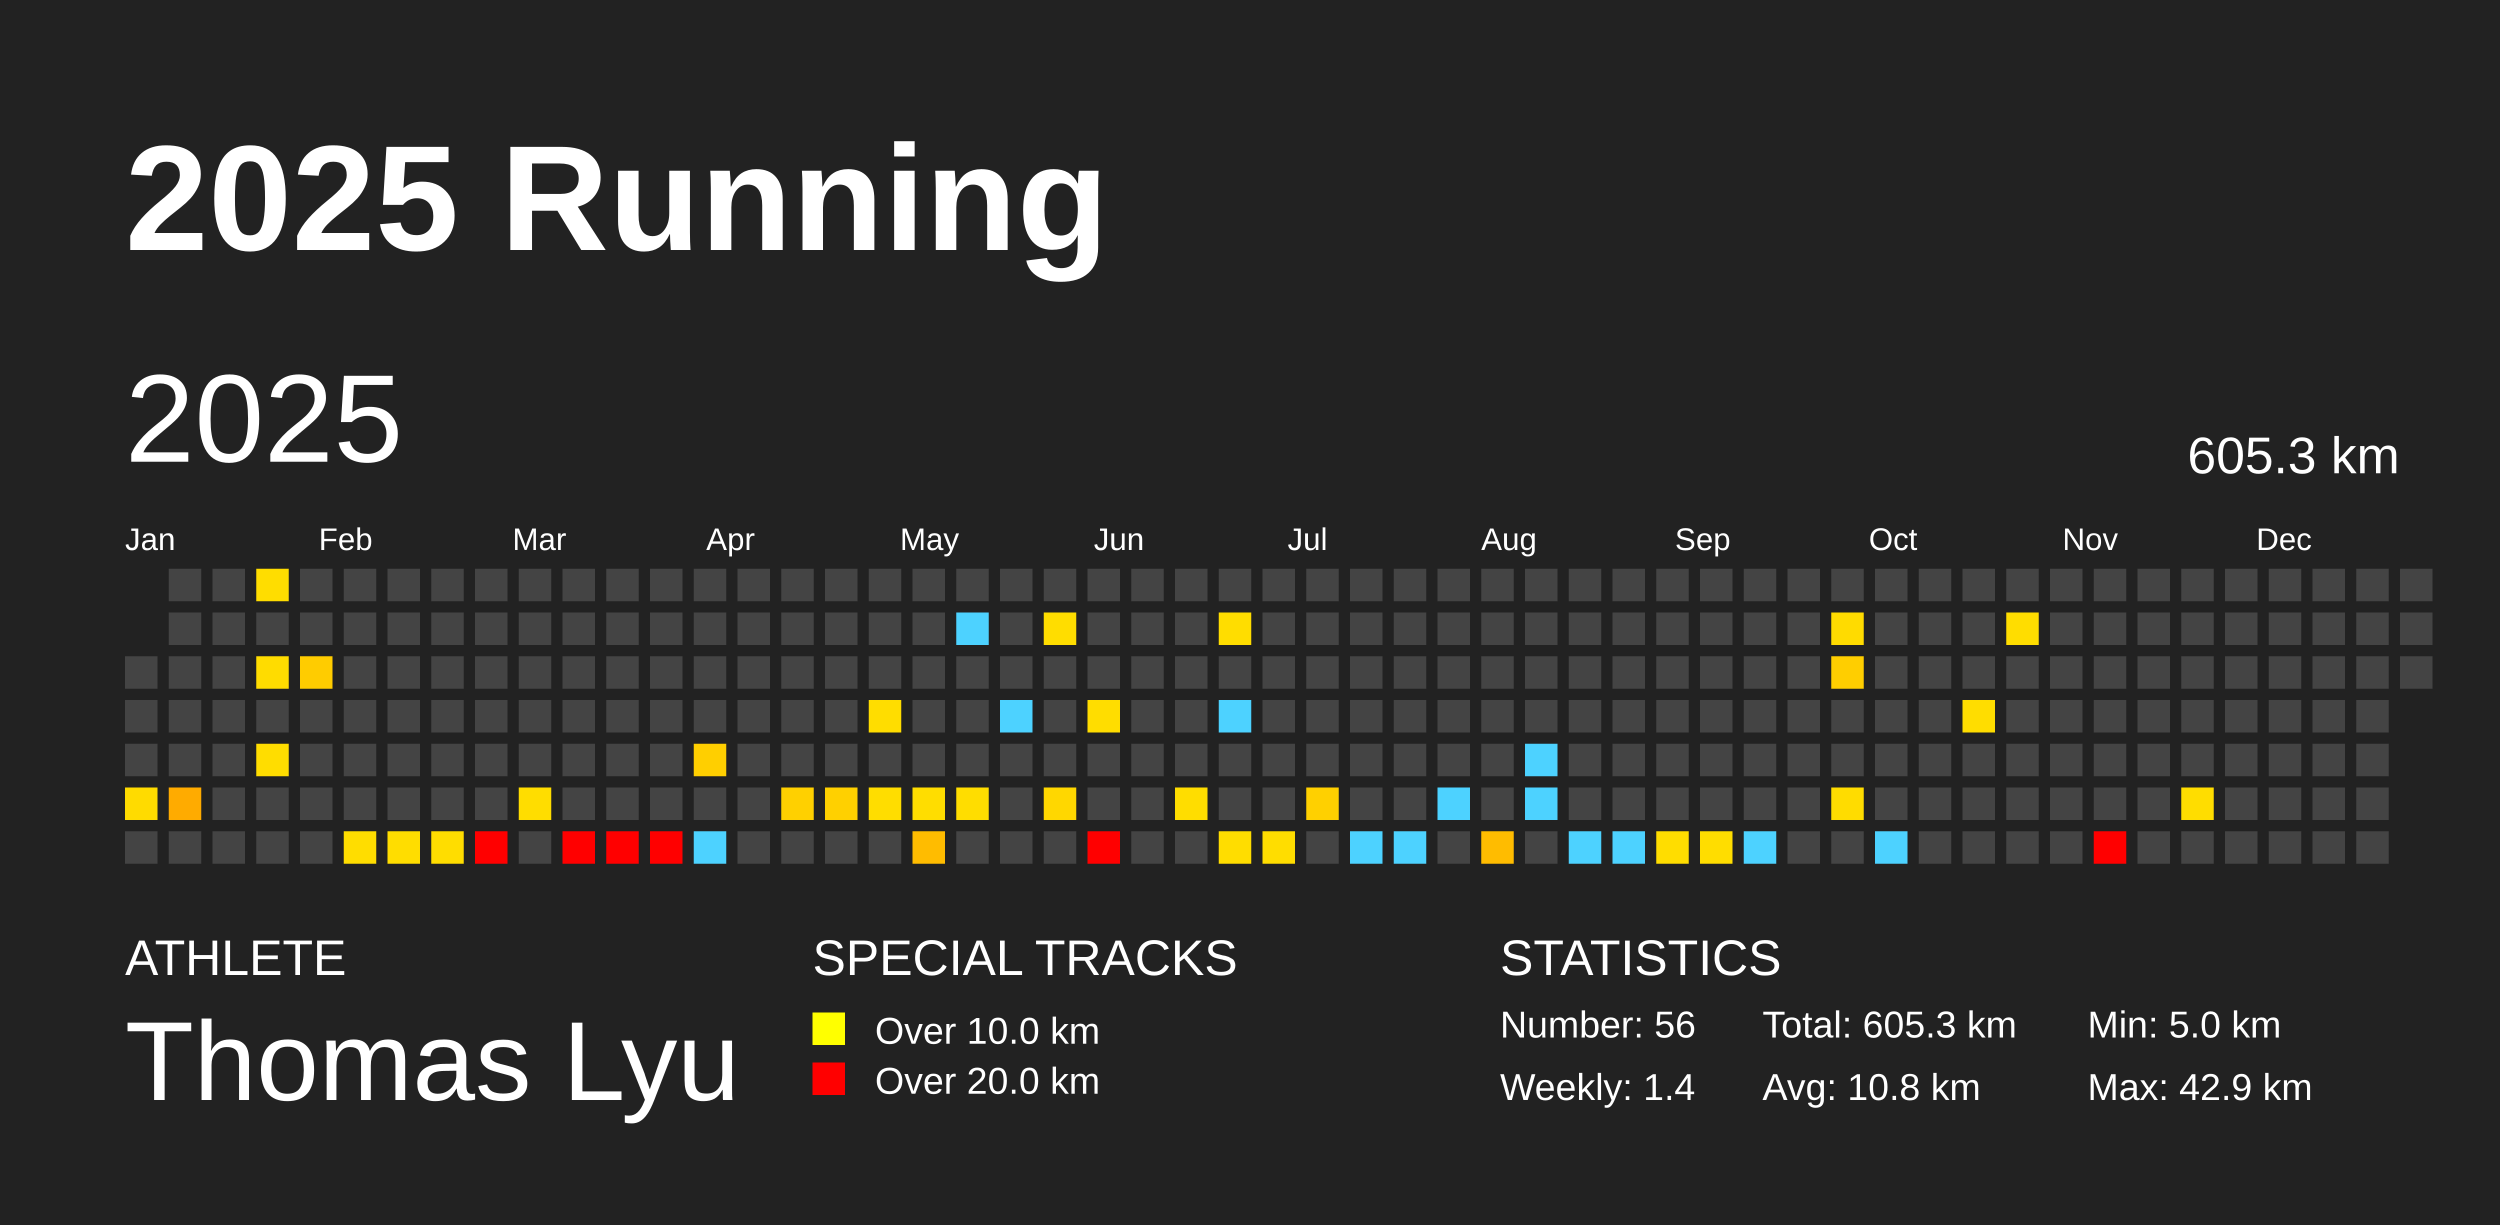
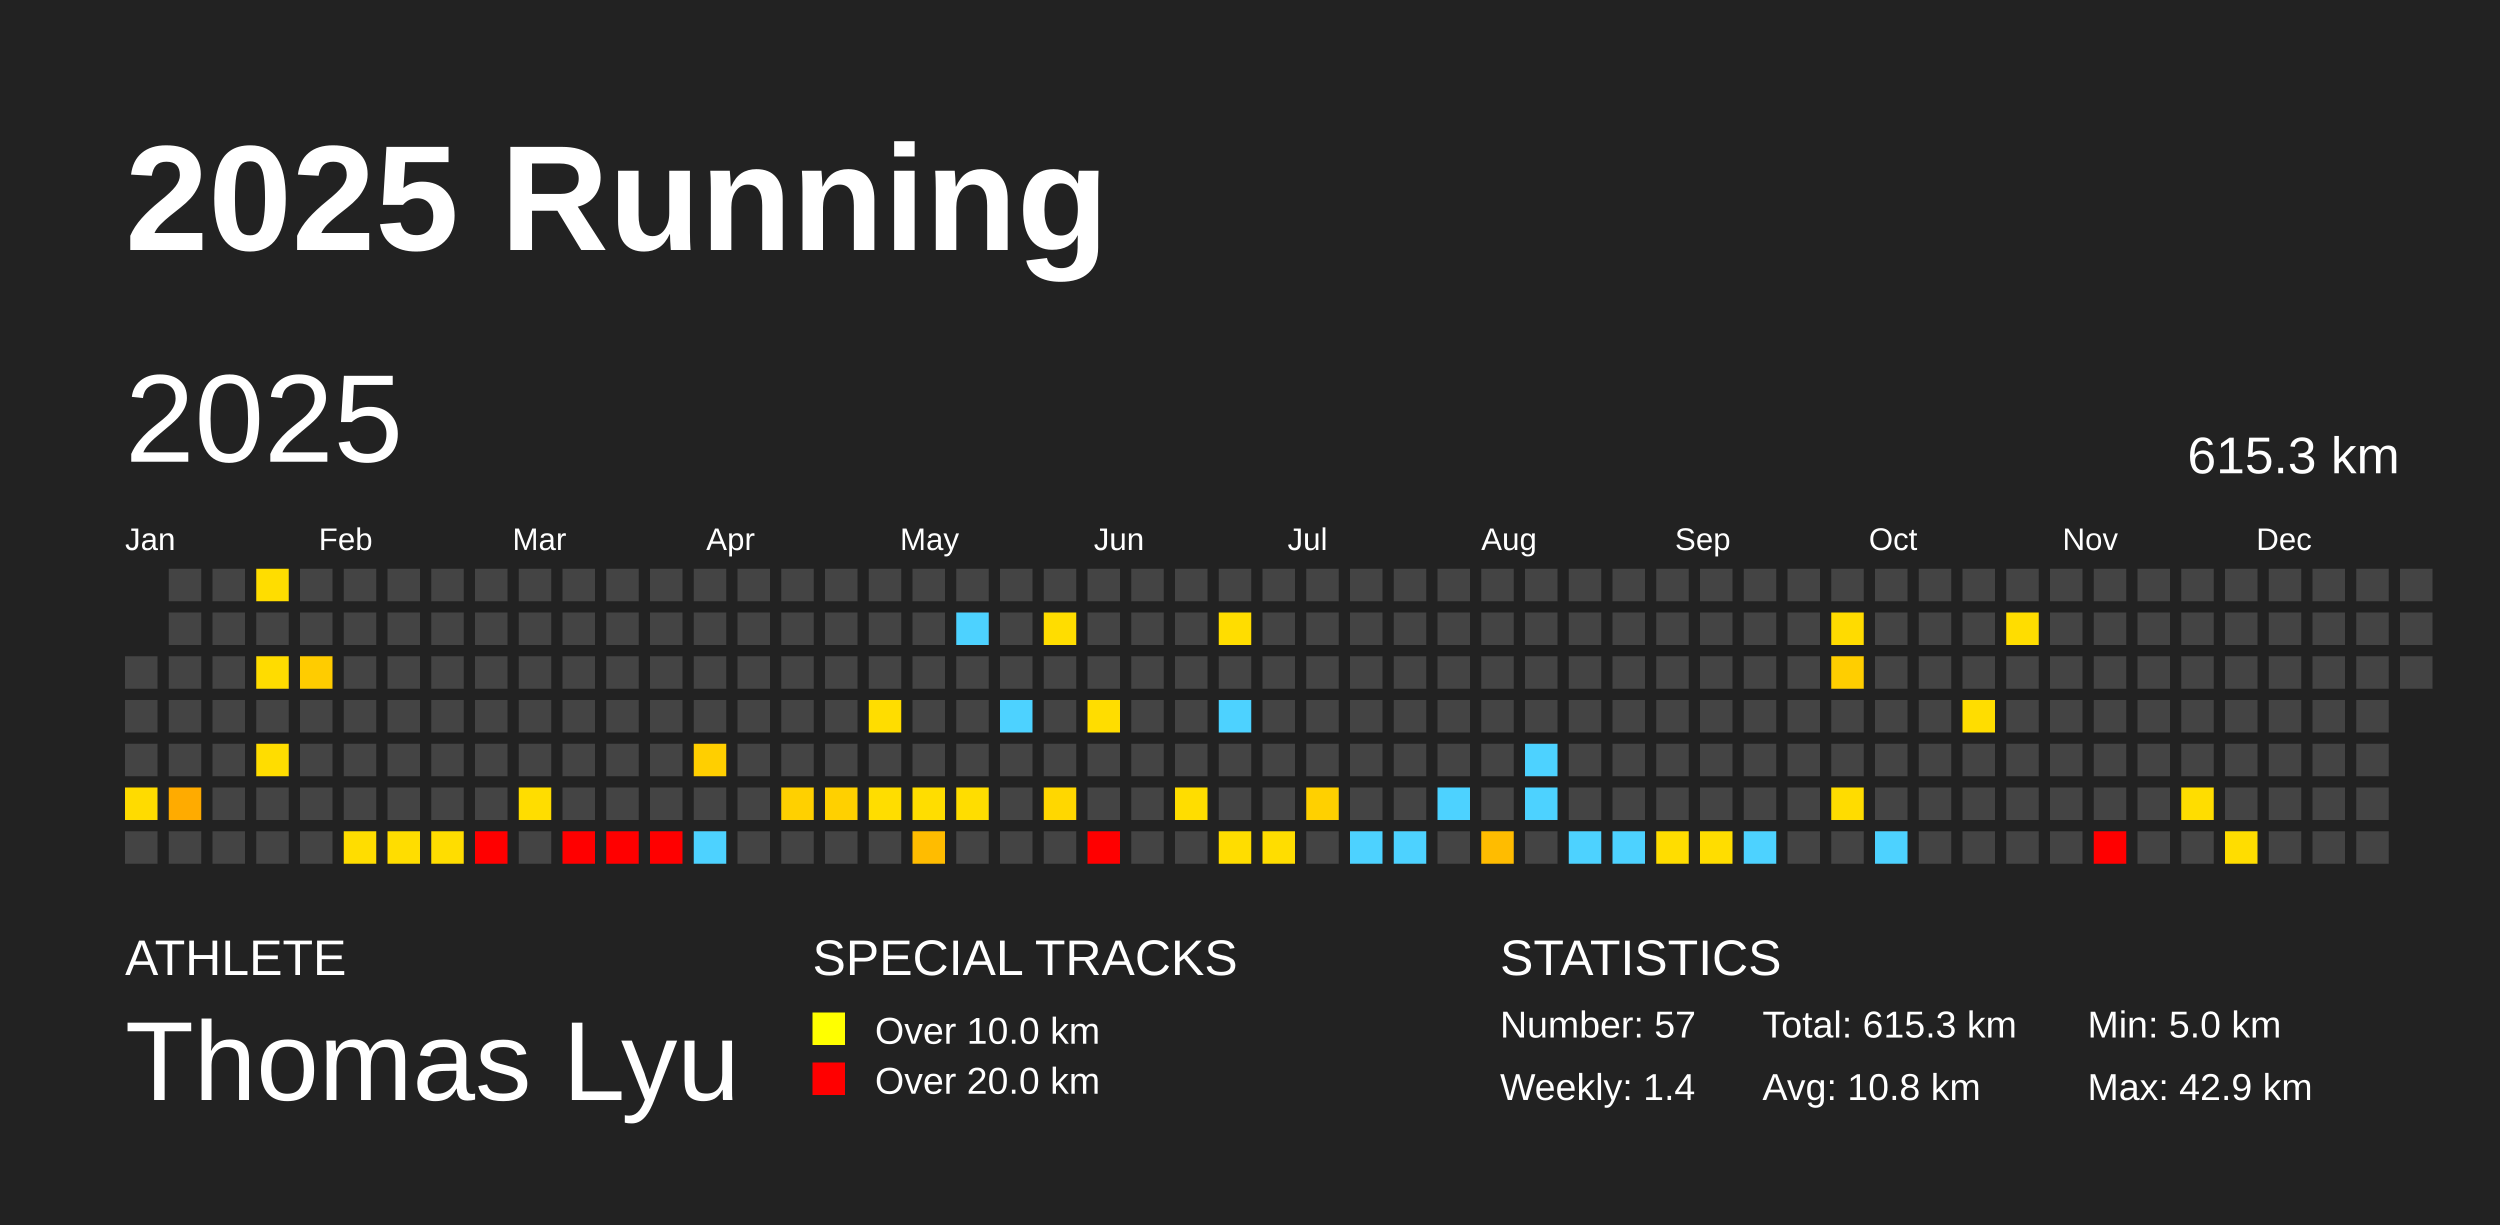
<svg xmlns="http://www.w3.org/2000/svg" baseProfile="full" height="98mm" version="1.1" viewBox="0,0,200,98" width="200mm">
  <defs />
  <rect fill="#222222" height="98" width="200" x="0" y="0" />
  <text fill="#FFFFFF" style="font-size:12px; font-family:Arial; font-weight:bold;" x="10" y="20">2025 Running</text>
  <text fill="#FFFFFF" style="font-size:4px; font-family:Arial" x="10" y="78">ATHLETE</text>
  <text fill="#FFFFFF" style="font-size:9px; font-family:Arial" x="10" y="88">Thomas Lyu</text>
  <text fill="#FFFFFF" style="font-size:4px; font-family:Arial" x="65" y="78">SPECIAL TRACKS</text>
  <rect fill="yellow" height="2.6" width="2.6" x="65" y="81" />
  <text fill="#FFFFFF" style="font-size:3px; font-family:Arial" x="70" y="83.5">Over 10.0 km</text>
  <rect fill="red" height="2.6" width="2.6" x="65" y="85" />
  <text fill="#FFFFFF" style="font-size:3px; font-family:Arial" x="70" y="87.5">Over 20.0 km</text>
  <text fill="#FFFFFF" style="font-size:4px; font-family:Arial" x="120" y="78">STATISTICS</text>
-   <text fill="#FFFFFF" style="font-size:3px; font-family:Arial" x="120" y="83">Number: 56</text>
+   <text fill="#FFFFFF" style="font-size:3px; font-family:Arial" x="120" y="83">Number: 57</text>
  <text fill="#FFFFFF" style="font-size:3px; font-family:Arial" x="120" y="88">Weekly: 1.4</text>
-   <text fill="#FFFFFF" style="font-size:3px; font-family:Arial" x="141" y="83">Total: 605.3 km</text>
+   <text fill="#FFFFFF" style="font-size:3px; font-family:Arial" x="141" y="83">Total: 615.3 km</text>
  <text fill="#FFFFFF" style="font-size:3px; font-family:Arial" x="141" y="88">Avg: 10.8 km</text>
  <text fill="#FFFFFF" style="font-size:3px; font-family:Arial" x="167" y="83">Min: 5.0 km</text>
  <text fill="#FFFFFF" style="font-size:3px; font-family:Arial" x="167" y="88">Max: 42.9 km</text>
  <text dominant-baseline="hanging" fill="#FFFFFF" style="font-size:10.0px; font-family:Arial;" x="10" y="30">2025</text>
-   <text dominant-baseline="hanging" fill="#FFFFFF" style="font-size:4.125px; font-family:Arial;" x="175" y="35">605.3 km</text>
+   <text dominant-baseline="hanging" fill="#FFFFFF" style="font-size:4.125px; font-family:Arial;" x="175" y="35">615.3 km</text>
  <text fill="#FFFFFF" style="font-size:2.5px; font-family:Arial" x="10.0" y="44">Jan</text>
  <text fill="#FFFFFF" style="font-size:2.5px; font-family:Arial" x="25.5" y="44">Feb</text>
  <text fill="#FFFFFF" style="font-size:2.5px; font-family:Arial" x="41.0" y="44">Mar</text>
  <text fill="#FFFFFF" style="font-size:2.5px; font-family:Arial" x="56.5" y="44">Apr</text>
  <text fill="#FFFFFF" style="font-size:2.5px; font-family:Arial" x="72.0" y="44">May</text>
  <text fill="#FFFFFF" style="font-size:2.5px; font-family:Arial" x="87.5" y="44">Jun</text>
  <text fill="#FFFFFF" style="font-size:2.5px; font-family:Arial" x="103.0" y="44">Jul</text>
  <text fill="#FFFFFF" style="font-size:2.5px; font-family:Arial" x="118.5" y="44">Aug</text>
  <text fill="#FFFFFF" style="font-size:2.5px; font-family:Arial" x="134.0" y="44">Sep</text>
  <text fill="#FFFFFF" style="font-size:2.5px; font-family:Arial" x="149.5" y="44">Oct</text>
  <text fill="#FFFFFF" style="font-size:2.5px; font-family:Arial" x="165.0" y="44">Nov</text>
  <text fill="#FFFFFF" style="font-size:2.5px; font-family:Arial" x="180.5" y="44">Dec</text>
  <rect fill="#444444" height="2.6" width="2.6" x="10.0" y="52.5" />
  <rect fill="#444444" height="2.6" width="2.6" x="10.0" y="56.0" />
  <rect fill="#444444" height="2.6" width="2.6" x="10.0" y="59.5" />
  <rect fill="#ffdb00" height="2.6" width="2.6" x="10.0" y="63.0" />
  <rect fill="#444444" height="2.6" width="2.6" x="10.0" y="66.5" />
  <rect fill="#444444" height="2.6" width="2.6" x="13.5" y="45.5" />
  <rect fill="#444444" height="2.6" width="2.6" x="13.5" y="49.0" />
  <rect fill="#444444" height="2.6" width="2.6" x="13.5" y="52.5" />
  <rect fill="#444444" height="2.6" width="2.6" x="13.5" y="56.0" />
  <rect fill="#444444" height="2.6" width="2.6" x="13.5" y="59.5" />
  <rect fill="#ffab00" height="2.6" width="2.6" x="13.5" y="63.0" />
  <rect fill="#444444" height="2.6" width="2.6" x="13.5" y="66.5" />
  <rect fill="#444444" height="2.6" width="2.6" x="17.0" y="45.5" />
  <rect fill="#444444" height="2.6" width="2.6" x="17.0" y="49.0" />
  <rect fill="#444444" height="2.6" width="2.6" x="17.0" y="52.5" />
  <rect fill="#444444" height="2.6" width="2.6" x="17.0" y="56.0" />
  <rect fill="#444444" height="2.6" width="2.6" x="17.0" y="59.5" />
  <rect fill="#444444" height="2.6" width="2.6" x="17.0" y="63.0" />
  <rect fill="#444444" height="2.6" width="2.6" x="17.0" y="66.5" />
  <rect fill="#ffdd00" height="2.6" width="2.6" x="20.5" y="45.5" />
  <rect fill="#444444" height="2.6" width="2.6" x="20.5" y="49.0" />
  <rect fill="#ffdc00" height="2.6" width="2.6" x="20.5" y="52.5" />
  <rect fill="#444444" height="2.6" width="2.6" x="20.5" y="56.0" />
  <rect fill="#ffdd00" height="2.6" width="2.6" x="20.5" y="59.5" />
  <rect fill="#444444" height="2.6" width="2.6" x="20.5" y="63.0" />
  <rect fill="#444444" height="2.6" width="2.6" x="20.5" y="66.5" />
  <rect fill="#444444" height="2.6" width="2.6" x="24.0" y="45.5" />
  <rect fill="#444444" height="2.6" width="2.6" x="24.0" y="49.0" />
  <rect fill="#ffcc00" height="2.6" width="2.6" x="24.0" y="52.5" />
  <rect fill="#444444" height="2.6" width="2.6" x="24.0" y="56.0" />
  <rect fill="#444444" height="2.6" width="2.6" x="24.0" y="59.5" />
  <rect fill="#444444" height="2.6" width="2.6" x="24.0" y="63.0" />
  <rect fill="#444444" height="2.6" width="2.6" x="24.0" y="66.5" />
  <rect fill="#444444" height="2.6" width="2.6" x="27.5" y="45.5" />
  <rect fill="#444444" height="2.6" width="2.6" x="27.5" y="49.0" />
  <rect fill="#444444" height="2.6" width="2.6" x="27.5" y="52.5" />
  <rect fill="#444444" height="2.6" width="2.6" x="27.5" y="56.0" />
  <rect fill="#444444" height="2.6" width="2.6" x="27.5" y="59.5" />
  <rect fill="#444444" height="2.6" width="2.6" x="27.5" y="63.0" />
  <rect fill="#ffdd00" height="2.6" width="2.6" x="27.5" y="66.5" />
  <rect fill="#444444" height="2.6" width="2.6" x="31.0" y="45.5" />
  <rect fill="#444444" height="2.6" width="2.6" x="31.0" y="49.0" />
  <rect fill="#444444" height="2.6" width="2.6" x="31.0" y="52.5" />
  <rect fill="#444444" height="2.6" width="2.6" x="31.0" y="56.0" />
  <rect fill="#444444" height="2.6" width="2.6" x="31.0" y="59.5" />
  <rect fill="#444444" height="2.6" width="2.6" x="31.0" y="63.0" />
  <rect fill="#ffdd00" height="2.6" width="2.6" x="31.0" y="66.5" />
  <rect fill="#444444" height="2.6" width="2.6" x="34.5" y="45.5" />
  <rect fill="#444444" height="2.6" width="2.6" x="34.5" y="49.0" />
  <rect fill="#444444" height="2.6" width="2.6" x="34.5" y="52.5" />
  <rect fill="#444444" height="2.6" width="2.6" x="34.5" y="56.0" />
  <rect fill="#444444" height="2.6" width="2.6" x="34.5" y="59.5" />
  <rect fill="#444444" height="2.6" width="2.6" x="34.5" y="63.0" />
  <rect fill="#ffdd00" height="2.6" width="2.6" x="34.5" y="66.5" />
  <rect fill="#444444" height="2.6" width="2.6" x="38.0" y="45.5" />
  <rect fill="#444444" height="2.6" width="2.6" x="38.0" y="49.0" />
  <rect fill="#444444" height="2.6" width="2.6" x="38.0" y="52.5" />
  <rect fill="#444444" height="2.6" width="2.6" x="38.0" y="56.0" />
  <rect fill="#444444" height="2.6" width="2.6" x="38.0" y="59.5" />
  <rect fill="#444444" height="2.6" width="2.6" x="38.0" y="63.0" />
  <rect fill="red" height="2.6" width="2.6" x="38.0" y="66.5" />
  <rect fill="#444444" height="2.6" width="2.6" x="41.5" y="45.5" />
  <rect fill="#444444" height="2.6" width="2.6" x="41.5" y="49.0" />
  <rect fill="#444444" height="2.6" width="2.6" x="41.5" y="52.5" />
  <rect fill="#444444" height="2.6" width="2.6" x="41.5" y="56.0" />
  <rect fill="#444444" height="2.6" width="2.6" x="41.5" y="59.5" />
  <rect fill="#ffdd00" height="2.6" width="2.6" x="41.5" y="63.0" />
  <rect fill="#444444" height="2.6" width="2.6" x="41.5" y="66.5" />
  <rect fill="#444444" height="2.6" width="2.6" x="45.0" y="45.5" />
  <rect fill="#444444" height="2.6" width="2.6" x="45.0" y="49.0" />
  <rect fill="#444444" height="2.6" width="2.6" x="45.0" y="52.5" />
  <rect fill="#444444" height="2.6" width="2.6" x="45.0" y="56.0" />
  <rect fill="#444444" height="2.6" width="2.6" x="45.0" y="59.5" />
  <rect fill="#444444" height="2.6" width="2.6" x="45.0" y="63.0" />
  <rect fill="red" height="2.6" width="2.6" x="45.0" y="66.5" />
  <rect fill="#444444" height="2.6" width="2.6" x="48.5" y="45.5" />
  <rect fill="#444444" height="2.6" width="2.6" x="48.5" y="49.0" />
  <rect fill="#444444" height="2.6" width="2.6" x="48.5" y="52.5" />
  <rect fill="#444444" height="2.6" width="2.6" x="48.5" y="56.0" />
  <rect fill="#444444" height="2.6" width="2.6" x="48.5" y="59.5" />
  <rect fill="#444444" height="2.6" width="2.6" x="48.5" y="63.0" />
  <rect fill="red" height="2.6" width="2.6" x="48.5" y="66.5" />
  <rect fill="#444444" height="2.6" width="2.6" x="52.0" y="45.5" />
  <rect fill="#444444" height="2.6" width="2.6" x="52.0" y="49.0" />
  <rect fill="#444444" height="2.6" width="2.6" x="52.0" y="52.5" />
  <rect fill="#444444" height="2.6" width="2.6" x="52.0" y="56.0" />
  <rect fill="#444444" height="2.6" width="2.6" x="52.0" y="59.5" />
  <rect fill="#444444" height="2.6" width="2.6" x="52.0" y="63.0" />
  <rect fill="red" height="2.6" width="2.6" x="52.0" y="66.5" />
  <rect fill="#444444" height="2.6" width="2.6" x="55.5" y="45.5" />
  <rect fill="#444444" height="2.6" width="2.6" x="55.5" y="49.0" />
  <rect fill="#444444" height="2.6" width="2.6" x="55.5" y="52.5" />
  <rect fill="#444444" height="2.6" width="2.6" x="55.5" y="56.0" />
  <rect fill="#ffcf00" height="2.6" width="2.6" x="55.5" y="59.5" />
  <rect fill="#444444" height="2.6" width="2.6" x="55.5" y="63.0" />
  <rect fill="#4dd2ff" height="2.6" width="2.6" x="55.5" y="66.5" />
  <rect fill="#444444" height="2.6" width="2.6" x="59.0" y="45.5" />
  <rect fill="#444444" height="2.6" width="2.6" x="59.0" y="49.0" />
  <rect fill="#444444" height="2.6" width="2.6" x="59.0" y="52.5" />
  <rect fill="#444444" height="2.6" width="2.6" x="59.0" y="56.0" />
  <rect fill="#444444" height="2.6" width="2.6" x="59.0" y="59.5" />
  <rect fill="#444444" height="2.6" width="2.6" x="59.0" y="63.0" />
  <rect fill="#444444" height="2.6" width="2.6" x="59.0" y="66.5" />
  <rect fill="#444444" height="2.6" width="2.6" x="62.5" y="45.5" />
  <rect fill="#444444" height="2.6" width="2.6" x="62.5" y="49.0" />
  <rect fill="#444444" height="2.6" width="2.6" x="62.5" y="52.5" />
  <rect fill="#444444" height="2.6" width="2.6" x="62.5" y="56.0" />
  <rect fill="#444444" height="2.6" width="2.6" x="62.5" y="59.5" />
  <rect fill="#ffd000" height="2.6" width="2.6" x="62.5" y="63.0" />
  <rect fill="#444444" height="2.6" width="2.6" x="62.5" y="66.5" />
  <rect fill="#444444" height="2.6" width="2.6" x="66.0" y="45.5" />
  <rect fill="#444444" height="2.6" width="2.6" x="66.0" y="49.0" />
  <rect fill="#444444" height="2.6" width="2.6" x="66.0" y="52.5" />
  <rect fill="#444444" height="2.6" width="2.6" x="66.0" y="56.0" />
  <rect fill="#444444" height="2.6" width="2.6" x="66.0" y="59.5" />
  <rect fill="#ffd000" height="2.6" width="2.6" x="66.0" y="63.0" />
  <rect fill="#444444" height="2.6" width="2.6" x="66.0" y="66.5" />
  <rect fill="#444444" height="2.6" width="2.6" x="69.5" y="45.5" />
  <rect fill="#444444" height="2.6" width="2.6" x="69.5" y="49.0" />
  <rect fill="#444444" height="2.6" width="2.6" x="69.5" y="52.5" />
  <rect fill="#ffdd00" height="2.6" width="2.6" x="69.5" y="56.0" />
  <rect fill="#444444" height="2.6" width="2.6" x="69.5" y="59.5" />
  <rect fill="#ffdd00" height="2.6" width="2.6" x="69.5" y="63.0" />
  <rect fill="#444444" height="2.6" width="2.6" x="69.5" y="66.5" />
  <rect fill="#444444" height="2.6" width="2.6" x="73.0" y="45.5" />
  <rect fill="#444444" height="2.6" width="2.6" x="73.0" y="49.0" />
  <rect fill="#444444" height="2.6" width="2.6" x="73.0" y="52.5" />
  <rect fill="#444444" height="2.6" width="2.6" x="73.0" y="56.0" />
  <rect fill="#444444" height="2.6" width="2.6" x="73.0" y="59.5" />
  <rect fill="#ffdd00" height="2.6" width="2.6" x="73.0" y="63.0" />
  <rect fill="#ffbc00" height="2.6" width="2.6" x="73.0" y="66.5" />
  <rect fill="#444444" height="2.6" width="2.6" x="76.5" y="45.5" />
  <rect fill="#4dd2ff" height="2.6" width="2.6" x="76.5" y="49.0" />
  <rect fill="#444444" height="2.6" width="2.6" x="76.5" y="52.5" />
  <rect fill="#444444" height="2.6" width="2.6" x="76.5" y="56.0" />
  <rect fill="#444444" height="2.6" width="2.6" x="76.5" y="59.5" />
  <rect fill="#ffdd00" height="2.6" width="2.6" x="76.5" y="63.0" />
  <rect fill="#444444" height="2.6" width="2.6" x="76.5" y="66.5" />
  <rect fill="#444444" height="2.6" width="2.6" x="80.0" y="45.5" />
  <rect fill="#444444" height="2.6" width="2.6" x="80.0" y="49.0" />
  <rect fill="#444444" height="2.6" width="2.6" x="80.0" y="52.5" />
  <rect fill="#4dd2ff" height="2.6" width="2.6" x="80.0" y="56.0" />
  <rect fill="#444444" height="2.6" width="2.6" x="80.0" y="59.5" />
  <rect fill="#444444" height="2.6" width="2.6" x="80.0" y="63.0" />
  <rect fill="#444444" height="2.6" width="2.6" x="80.0" y="66.5" />
  <rect fill="#444444" height="2.6" width="2.6" x="83.5" y="45.5" />
  <rect fill="#ffdd00" height="2.6" width="2.6" x="83.5" y="49.0" />
  <rect fill="#444444" height="2.6" width="2.6" x="83.5" y="52.5" />
  <rect fill="#444444" height="2.6" width="2.6" x="83.5" y="56.0" />
  <rect fill="#444444" height="2.6" width="2.6" x="83.5" y="59.5" />
  <rect fill="#ffd700" height="2.6" width="2.6" x="83.5" y="63.0" />
  <rect fill="#444444" height="2.6" width="2.6" x="83.5" y="66.5" />
  <rect fill="#444444" height="2.6" width="2.6" x="87.0" y="45.5" />
  <rect fill="#444444" height="2.6" width="2.6" x="87.0" y="49.0" />
  <rect fill="#444444" height="2.6" width="2.6" x="87.0" y="52.5" />
  <rect fill="#ffdd00" height="2.6" width="2.6" x="87.0" y="56.0" />
  <rect fill="#444444" height="2.6" width="2.6" x="87.0" y="59.5" />
  <rect fill="#444444" height="2.6" width="2.6" x="87.0" y="63.0" />
  <rect fill="red" height="2.6" width="2.6" x="87.0" y="66.5" />
  <rect fill="#444444" height="2.6" width="2.6" x="90.5" y="45.5" />
  <rect fill="#444444" height="2.6" width="2.6" x="90.5" y="49.0" />
  <rect fill="#444444" height="2.6" width="2.6" x="90.5" y="52.5" />
  <rect fill="#444444" height="2.6" width="2.6" x="90.5" y="56.0" />
  <rect fill="#444444" height="2.6" width="2.6" x="90.5" y="59.5" />
  <rect fill="#444444" height="2.6" width="2.6" x="90.5" y="63.0" />
  <rect fill="#444444" height="2.6" width="2.6" x="90.5" y="66.5" />
  <rect fill="#444444" height="2.6" width="2.6" x="94.0" y="45.5" />
  <rect fill="#444444" height="2.6" width="2.6" x="94.0" y="49.0" />
  <rect fill="#444444" height="2.6" width="2.6" x="94.0" y="52.5" />
  <rect fill="#444444" height="2.6" width="2.6" x="94.0" y="56.0" />
  <rect fill="#444444" height="2.6" width="2.6" x="94.0" y="59.5" />
  <rect fill="#ffdd00" height="2.6" width="2.6" x="94.0" y="63.0" />
  <rect fill="#444444" height="2.6" width="2.6" x="94.0" y="66.5" />
  <rect fill="#444444" height="2.6" width="2.6" x="97.5" y="45.5" />
  <rect fill="#ffdd00" height="2.6" width="2.6" x="97.5" y="49.0" />
  <rect fill="#444444" height="2.6" width="2.6" x="97.5" y="52.5" />
  <rect fill="#4dd2ff" height="2.6" width="2.6" x="97.5" y="56.0" />
  <rect fill="#444444" height="2.6" width="2.6" x="97.5" y="59.5" />
  <rect fill="#444444" height="2.6" width="2.6" x="97.5" y="63.0" />
  <rect fill="#ffdd00" height="2.6" width="2.6" x="97.5" y="66.5" />
  <rect fill="#444444" height="2.6" width="2.6" x="101.0" y="45.5" />
  <rect fill="#444444" height="2.6" width="2.6" x="101.0" y="49.0" />
  <rect fill="#444444" height="2.6" width="2.6" x="101.0" y="52.5" />
  <rect fill="#444444" height="2.6" width="2.6" x="101.0" y="56.0" />
  <rect fill="#444444" height="2.6" width="2.6" x="101.0" y="59.5" />
  <rect fill="#444444" height="2.6" width="2.6" x="101.0" y="63.0" />
  <rect fill="#ffdd00" height="2.6" width="2.6" x="101.0" y="66.5" />
  <rect fill="#444444" height="2.6" width="2.6" x="104.5" y="45.5" />
  <rect fill="#444444" height="2.6" width="2.6" x="104.5" y="49.0" />
  <rect fill="#444444" height="2.6" width="2.6" x="104.5" y="52.5" />
  <rect fill="#444444" height="2.6" width="2.6" x="104.5" y="56.0" />
  <rect fill="#444444" height="2.6" width="2.6" x="104.5" y="59.5" />
  <rect fill="#ffd000" height="2.6" width="2.6" x="104.5" y="63.0" />
  <rect fill="#444444" height="2.6" width="2.6" x="104.5" y="66.5" />
  <rect fill="#444444" height="2.6" width="2.6" x="108.0" y="45.5" />
  <rect fill="#444444" height="2.6" width="2.6" x="108.0" y="49.0" />
  <rect fill="#444444" height="2.6" width="2.6" x="108.0" y="52.5" />
  <rect fill="#444444" height="2.6" width="2.6" x="108.0" y="56.0" />
  <rect fill="#444444" height="2.6" width="2.6" x="108.0" y="59.5" />
  <rect fill="#444444" height="2.6" width="2.6" x="108.0" y="63.0" />
  <rect fill="#4dd2ff" height="2.6" width="2.6" x="108.0" y="66.5" />
  <rect fill="#444444" height="2.6" width="2.6" x="111.5" y="45.5" />
  <rect fill="#444444" height="2.6" width="2.6" x="111.5" y="49.0" />
  <rect fill="#444444" height="2.6" width="2.6" x="111.5" y="52.5" />
  <rect fill="#444444" height="2.6" width="2.6" x="111.5" y="56.0" />
  <rect fill="#444444" height="2.6" width="2.6" x="111.5" y="59.5" />
  <rect fill="#444444" height="2.6" width="2.6" x="111.5" y="63.0" />
  <rect fill="#4dd2ff" height="2.6" width="2.6" x="111.5" y="66.5" />
  <rect fill="#444444" height="2.6" width="2.6" x="115.0" y="45.5" />
  <rect fill="#444444" height="2.6" width="2.6" x="115.0" y="49.0" />
  <rect fill="#444444" height="2.6" width="2.6" x="115.0" y="52.5" />
  <rect fill="#444444" height="2.6" width="2.6" x="115.0" y="56.0" />
  <rect fill="#444444" height="2.6" width="2.6" x="115.0" y="59.5" />
  <rect fill="#4dd2ff" height="2.6" width="2.6" x="115.0" y="63.0" />
  <rect fill="#444444" height="2.6" width="2.6" x="115.0" y="66.5" />
  <rect fill="#444444" height="2.6" width="2.6" x="118.5" y="45.5" />
  <rect fill="#444444" height="2.6" width="2.6" x="118.5" y="49.0" />
  <rect fill="#444444" height="2.6" width="2.6" x="118.5" y="52.5" />
  <rect fill="#444444" height="2.6" width="2.6" x="118.5" y="56.0" />
  <rect fill="#444444" height="2.6" width="2.6" x="118.5" y="59.5" />
  <rect fill="#444444" height="2.6" width="2.6" x="118.5" y="63.0" />
  <rect fill="#ffbc00" height="2.6" width="2.6" x="118.5" y="66.5" />
  <rect fill="#444444" height="2.6" width="2.6" x="122.0" y="45.5" />
  <rect fill="#444444" height="2.6" width="2.6" x="122.0" y="49.0" />
  <rect fill="#444444" height="2.6" width="2.6" x="122.0" y="52.5" />
  <rect fill="#444444" height="2.6" width="2.6" x="122.0" y="56.0" />
  <rect fill="#4dd2ff" height="2.6" width="2.6" x="122.0" y="59.5" />
  <rect fill="#4dd2ff" height="2.6" width="2.6" x="122.0" y="63.0" />
  <rect fill="#444444" height="2.6" width="2.6" x="122.0" y="66.5" />
  <rect fill="#444444" height="2.6" width="2.6" x="125.5" y="45.5" />
  <rect fill="#444444" height="2.6" width="2.6" x="125.5" y="49.0" />
  <rect fill="#444444" height="2.6" width="2.6" x="125.5" y="52.5" />
  <rect fill="#444444" height="2.6" width="2.6" x="125.5" y="56.0" />
  <rect fill="#444444" height="2.6" width="2.6" x="125.5" y="59.5" />
  <rect fill="#444444" height="2.6" width="2.6" x="125.5" y="63.0" />
  <rect fill="#4dd2ff" height="2.6" width="2.6" x="125.5" y="66.5" />
  <rect fill="#444444" height="2.6" width="2.6" x="129.0" y="45.5" />
  <rect fill="#444444" height="2.6" width="2.6" x="129.0" y="49.0" />
  <rect fill="#444444" height="2.6" width="2.6" x="129.0" y="52.5" />
  <rect fill="#444444" height="2.6" width="2.6" x="129.0" y="56.0" />
  <rect fill="#444444" height="2.6" width="2.6" x="129.0" y="59.5" />
  <rect fill="#444444" height="2.6" width="2.6" x="129.0" y="63.0" />
  <rect fill="#4dd2ff" height="2.6" width="2.6" x="129.0" y="66.5" />
  <rect fill="#444444" height="2.6" width="2.6" x="132.5" y="45.5" />
  <rect fill="#444444" height="2.6" width="2.6" x="132.5" y="49.0" />
  <rect fill="#444444" height="2.6" width="2.6" x="132.5" y="52.5" />
  <rect fill="#444444" height="2.6" width="2.6" x="132.5" y="56.0" />
  <rect fill="#444444" height="2.6" width="2.6" x="132.5" y="59.5" />
  <rect fill="#444444" height="2.6" width="2.6" x="132.5" y="63.0" />
  <rect fill="#ffdd00" height="2.6" width="2.6" x="132.5" y="66.5" />
  <rect fill="#444444" height="2.6" width="2.6" x="136.0" y="45.5" />
  <rect fill="#444444" height="2.6" width="2.6" x="136.0" y="49.0" />
  <rect fill="#444444" height="2.6" width="2.6" x="136.0" y="52.5" />
  <rect fill="#444444" height="2.6" width="2.6" x="136.0" y="56.0" />
  <rect fill="#444444" height="2.6" width="2.6" x="136.0" y="59.5" />
  <rect fill="#444444" height="2.6" width="2.6" x="136.0" y="63.0" />
  <rect fill="#ffdd00" height="2.6" width="2.6" x="136.0" y="66.5" />
  <rect fill="#444444" height="2.6" width="2.6" x="139.5" y="45.5" />
  <rect fill="#444444" height="2.6" width="2.6" x="139.5" y="49.0" />
  <rect fill="#444444" height="2.6" width="2.6" x="139.5" y="52.5" />
  <rect fill="#444444" height="2.6" width="2.6" x="139.5" y="56.0" />
  <rect fill="#444444" height="2.6" width="2.6" x="139.5" y="59.5" />
  <rect fill="#444444" height="2.6" width="2.6" x="139.5" y="63.0" />
  <rect fill="#4dd2ff" height="2.6" width="2.6" x="139.5" y="66.5" />
  <rect fill="#444444" height="2.6" width="2.6" x="143.0" y="45.5" />
  <rect fill="#444444" height="2.6" width="2.6" x="143.0" y="49.0" />
  <rect fill="#444444" height="2.6" width="2.6" x="143.0" y="52.5" />
  <rect fill="#444444" height="2.6" width="2.6" x="143.0" y="56.0" />
  <rect fill="#444444" height="2.6" width="2.6" x="143.0" y="59.5" />
  <rect fill="#444444" height="2.6" width="2.6" x="143.0" y="63.0" />
  <rect fill="#444444" height="2.6" width="2.6" x="143.0" y="66.5" />
  <rect fill="#444444" height="2.6" width="2.6" x="146.5" y="45.5" />
  <rect fill="#ffdb00" height="2.6" width="2.6" x="146.5" y="49.0" />
  <rect fill="#ffce00" height="2.6" width="2.6" x="146.5" y="52.5" />
  <rect fill="#444444" height="2.6" width="2.6" x="146.5" y="56.0" />
  <rect fill="#444444" height="2.6" width="2.6" x="146.5" y="59.5" />
  <rect fill="#ffdc00" height="2.6" width="2.6" x="146.5" y="63.0" />
  <rect fill="#444444" height="2.6" width="2.6" x="146.5" y="66.5" />
  <rect fill="#444444" height="2.6" width="2.6" x="150.0" y="45.5" />
  <rect fill="#444444" height="2.6" width="2.6" x="150.0" y="49.0" />
  <rect fill="#444444" height="2.6" width="2.6" x="150.0" y="52.5" />
  <rect fill="#444444" height="2.6" width="2.6" x="150.0" y="56.0" />
  <rect fill="#444444" height="2.6" width="2.6" x="150.0" y="59.5" />
  <rect fill="#444444" height="2.6" width="2.6" x="150.0" y="63.0" />
  <rect fill="#4dd2ff" height="2.6" width="2.6" x="150.0" y="66.5" />
  <rect fill="#444444" height="2.6" width="2.6" x="153.5" y="45.5" />
  <rect fill="#444444" height="2.6" width="2.6" x="153.5" y="49.0" />
  <rect fill="#444444" height="2.6" width="2.6" x="153.5" y="52.5" />
  <rect fill="#444444" height="2.6" width="2.6" x="153.5" y="56.0" />
  <rect fill="#444444" height="2.6" width="2.6" x="153.5" y="59.5" />
  <rect fill="#444444" height="2.6" width="2.6" x="153.5" y="63.0" />
  <rect fill="#444444" height="2.6" width="2.6" x="153.5" y="66.5" />
  <rect fill="#444444" height="2.6" width="2.6" x="157.0" y="45.5" />
  <rect fill="#444444" height="2.6" width="2.6" x="157.0" y="49.0" />
  <rect fill="#444444" height="2.6" width="2.6" x="157.0" y="52.5" />
  <rect fill="#ffdd00" height="2.6" width="2.6" x="157.0" y="56.0" />
  <rect fill="#444444" height="2.6" width="2.6" x="157.0" y="59.5" />
  <rect fill="#444444" height="2.6" width="2.6" x="157.0" y="63.0" />
  <rect fill="#444444" height="2.6" width="2.6" x="157.0" y="66.5" />
  <rect fill="#444444" height="2.6" width="2.6" x="160.5" y="45.5" />
  <rect fill="#ffdd00" height="2.6" width="2.6" x="160.5" y="49.0" />
  <rect fill="#444444" height="2.6" width="2.6" x="160.5" y="52.5" />
  <rect fill="#444444" height="2.6" width="2.6" x="160.5" y="56.0" />
  <rect fill="#444444" height="2.6" width="2.6" x="160.5" y="59.5" />
  <rect fill="#444444" height="2.6" width="2.6" x="160.5" y="63.0" />
  <rect fill="#444444" height="2.6" width="2.6" x="160.5" y="66.5" />
  <rect fill="#444444" height="2.6" width="2.6" x="164.0" y="45.5" />
  <rect fill="#444444" height="2.6" width="2.6" x="164.0" y="49.0" />
  <rect fill="#444444" height="2.6" width="2.6" x="164.0" y="52.5" />
  <rect fill="#444444" height="2.6" width="2.6" x="164.0" y="56.0" />
  <rect fill="#444444" height="2.6" width="2.6" x="164.0" y="59.5" />
  <rect fill="#444444" height="2.6" width="2.6" x="164.0" y="63.0" />
  <rect fill="#444444" height="2.6" width="2.6" x="164.0" y="66.5" />
  <rect fill="#444444" height="2.6" width="2.6" x="167.5" y="45.5" />
  <rect fill="#444444" height="2.6" width="2.6" x="167.5" y="49.0" />
  <rect fill="#444444" height="2.6" width="2.6" x="167.5" y="52.5" />
  <rect fill="#444444" height="2.6" width="2.6" x="167.5" y="56.0" />
  <rect fill="#444444" height="2.6" width="2.6" x="167.5" y="59.5" />
  <rect fill="#444444" height="2.6" width="2.6" x="167.5" y="63.0" />
  <rect fill="red" height="2.6" width="2.6" x="167.5" y="66.5" />
  <rect fill="#444444" height="2.6" width="2.6" x="171.0" y="45.5" />
  <rect fill="#444444" height="2.6" width="2.6" x="171.0" y="49.0" />
  <rect fill="#444444" height="2.6" width="2.6" x="171.0" y="52.5" />
  <rect fill="#444444" height="2.6" width="2.6" x="171.0" y="56.0" />
  <rect fill="#444444" height="2.6" width="2.6" x="171.0" y="59.5" />
  <rect fill="#444444" height="2.6" width="2.6" x="171.0" y="63.0" />
  <rect fill="#444444" height="2.6" width="2.6" x="171.0" y="66.5" />
  <rect fill="#444444" height="2.6" width="2.6" x="174.5" y="45.5" />
  <rect fill="#444444" height="2.6" width="2.6" x="174.5" y="49.0" />
  <rect fill="#444444" height="2.6" width="2.6" x="174.5" y="52.5" />
  <rect fill="#444444" height="2.6" width="2.6" x="174.5" y="56.0" />
  <rect fill="#444444" height="2.6" width="2.6" x="174.5" y="59.5" />
  <rect fill="#ffdd00" height="2.6" width="2.6" x="174.5" y="63.0" />
  <rect fill="#444444" height="2.6" width="2.6" x="174.5" y="66.5" />
  <rect fill="#444444" height="2.6" width="2.6" x="178.0" y="45.5" />
  <rect fill="#444444" height="2.6" width="2.6" x="178.0" y="49.0" />
  <rect fill="#444444" height="2.6" width="2.6" x="178.0" y="52.5" />
  <rect fill="#444444" height="2.6" width="2.6" x="178.0" y="56.0" />
  <rect fill="#444444" height="2.6" width="2.6" x="178.0" y="59.5" />
  <rect fill="#444444" height="2.6" width="2.6" x="178.0" y="63.0" />
-   <rect fill="#444444" height="2.6" width="2.6" x="178.0" y="66.5" />
+   <rect fill="#ffdd00" height="2.6" width="2.6" x="178.0" y="66.5" />
  <rect fill="#444444" height="2.6" width="2.6" x="181.5" y="45.5" />
  <rect fill="#444444" height="2.6" width="2.6" x="181.5" y="49.0" />
  <rect fill="#444444" height="2.6" width="2.6" x="181.5" y="52.5" />
  <rect fill="#444444" height="2.6" width="2.6" x="181.5" y="56.0" />
  <rect fill="#444444" height="2.6" width="2.6" x="181.5" y="59.5" />
  <rect fill="#444444" height="2.6" width="2.6" x="181.5" y="63.0" />
  <rect fill="#444444" height="2.6" width="2.6" x="181.5" y="66.5" />
  <rect fill="#444444" height="2.6" width="2.6" x="185.0" y="45.5" />
  <rect fill="#444444" height="2.6" width="2.6" x="185.0" y="49.0" />
  <rect fill="#444444" height="2.6" width="2.6" x="185.0" y="52.5" />
  <rect fill="#444444" height="2.6" width="2.6" x="185.0" y="56.0" />
  <rect fill="#444444" height="2.6" width="2.6" x="185.0" y="59.5" />
  <rect fill="#444444" height="2.6" width="2.6" x="185.0" y="63.0" />
  <rect fill="#444444" height="2.6" width="2.6" x="185.0" y="66.5" />
  <rect fill="#444444" height="2.6" width="2.6" x="188.5" y="45.5" />
  <rect fill="#444444" height="2.6" width="2.6" x="188.5" y="49.0" />
  <rect fill="#444444" height="2.6" width="2.6" x="188.5" y="52.5" />
  <rect fill="#444444" height="2.6" width="2.6" x="188.5" y="56.0" />
  <rect fill="#444444" height="2.6" width="2.6" x="188.5" y="59.5" />
  <rect fill="#444444" height="2.6" width="2.6" x="188.5" y="63.0" />
  <rect fill="#444444" height="2.6" width="2.6" x="188.5" y="66.5" />
  <rect fill="#444444" height="2.6" width="2.6" x="192.0" y="45.5" />
  <rect fill="#444444" height="2.6" width="2.6" x="192.0" y="49.0" />
  <rect fill="#444444" height="2.6" width="2.6" x="192.0" y="52.5" />
</svg>
